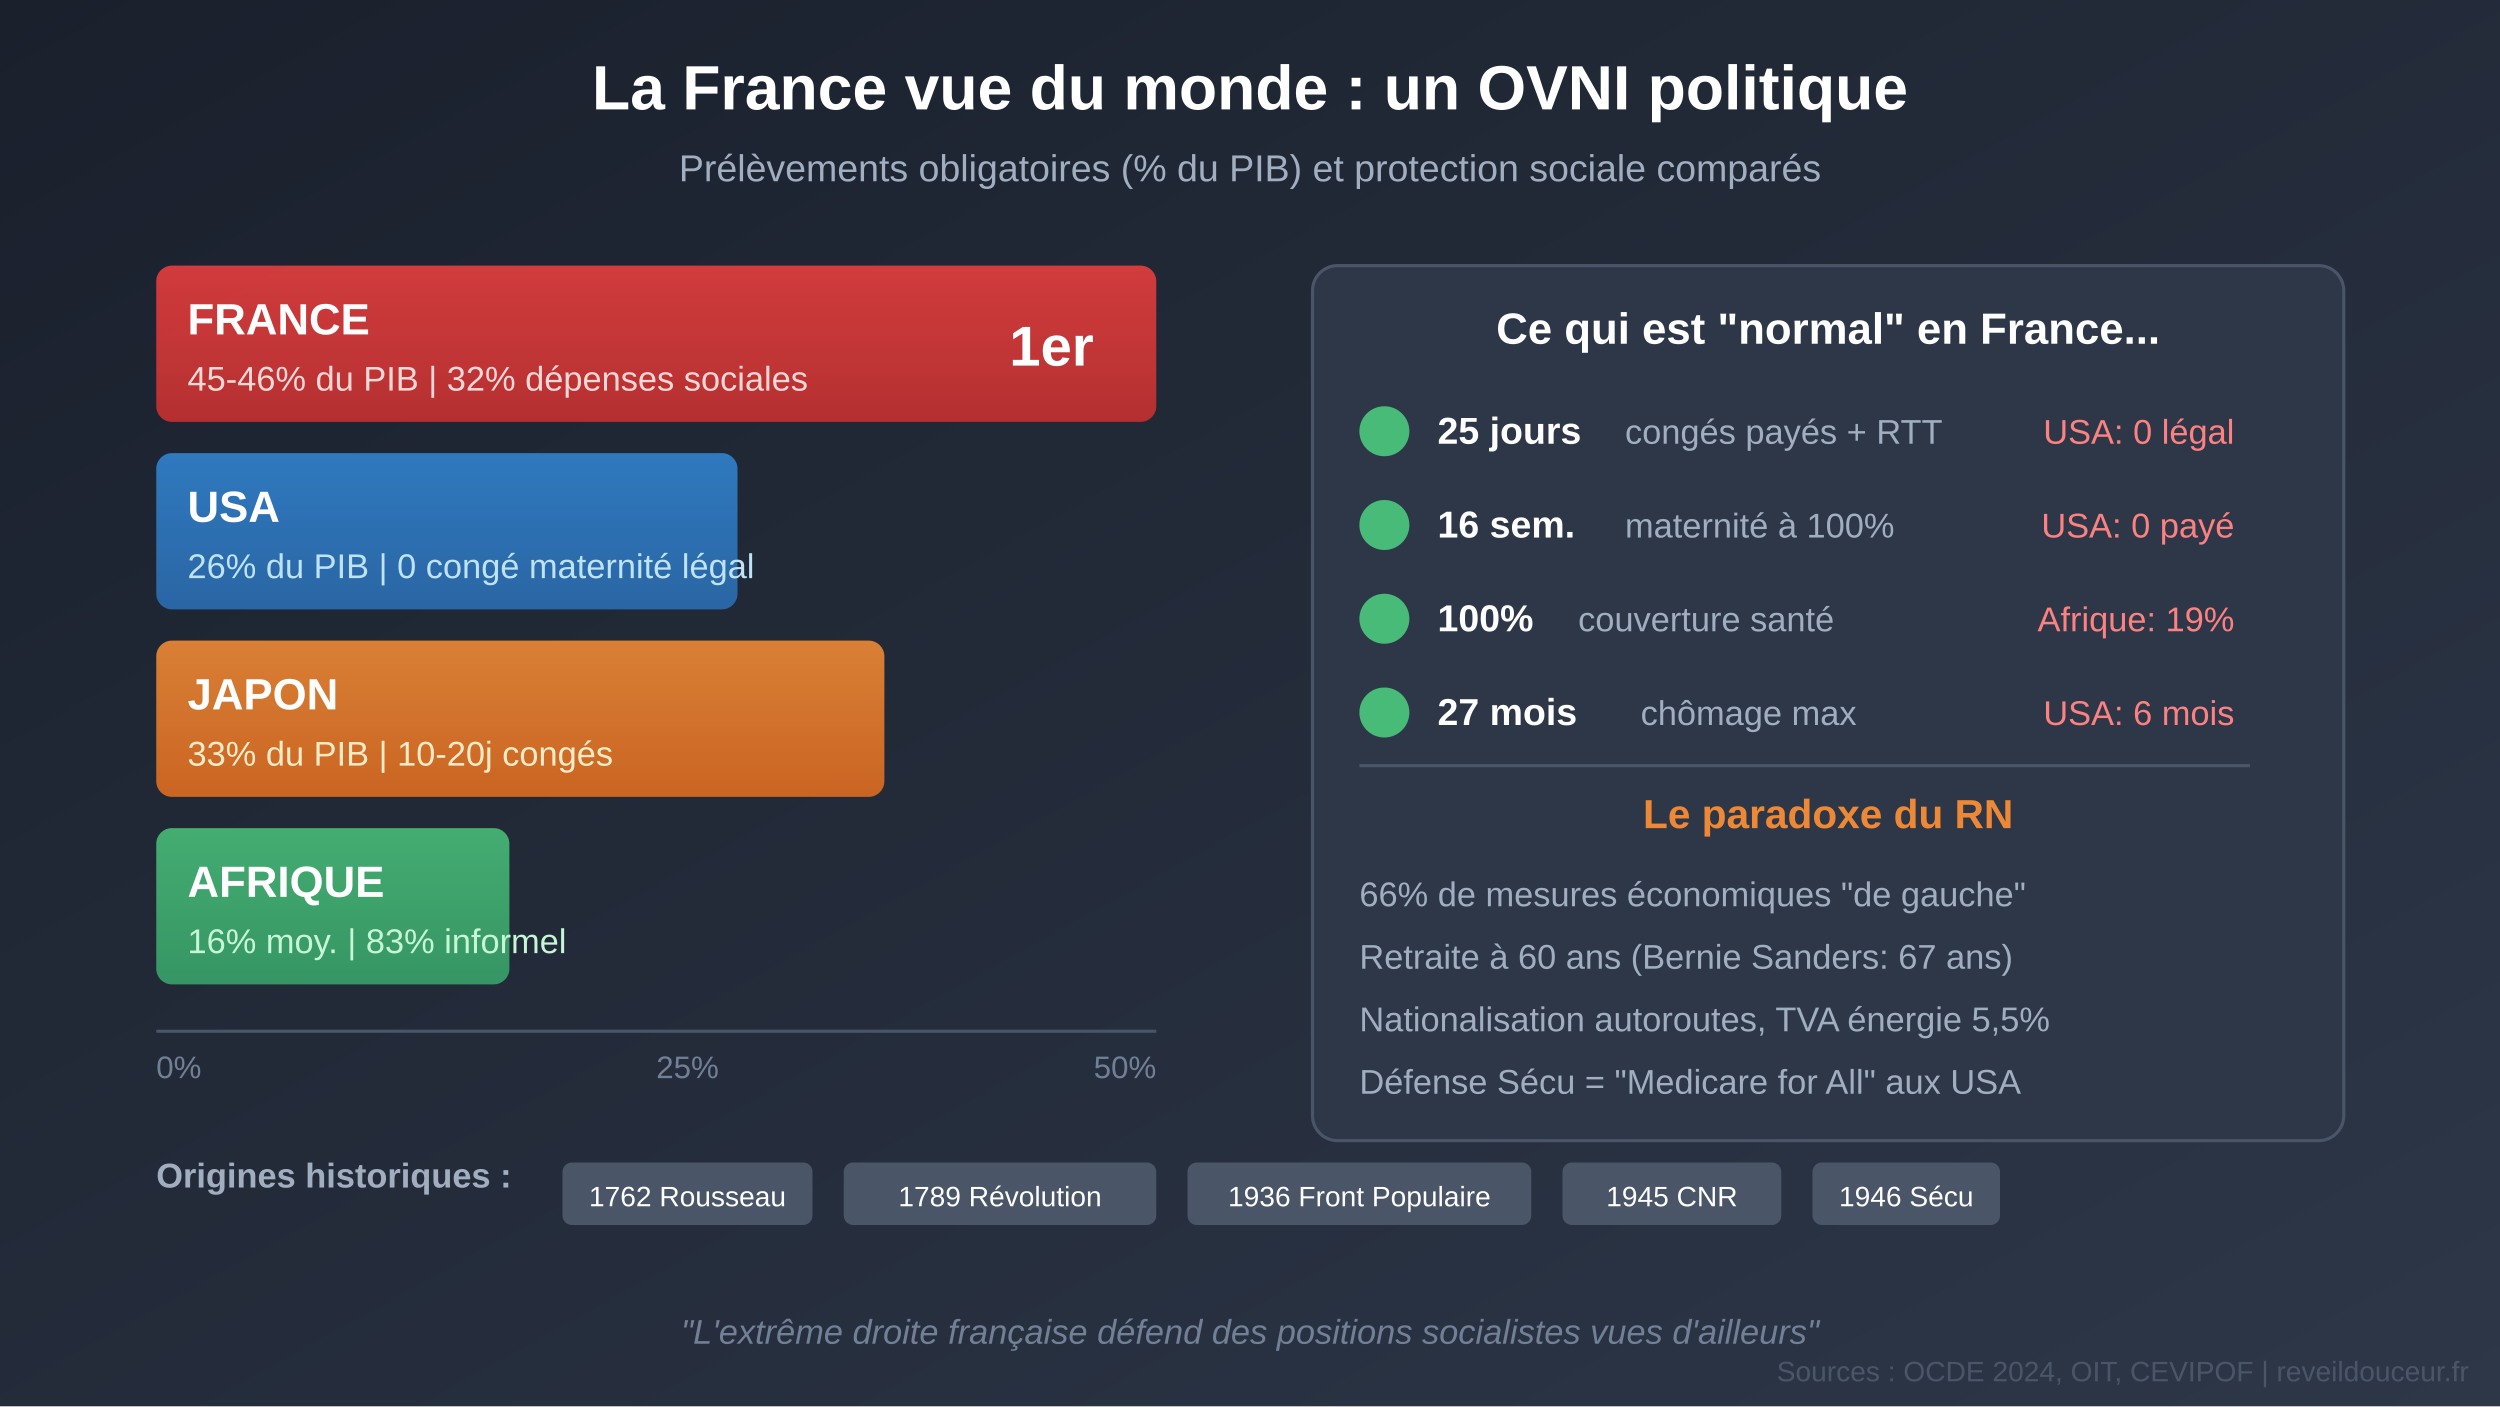
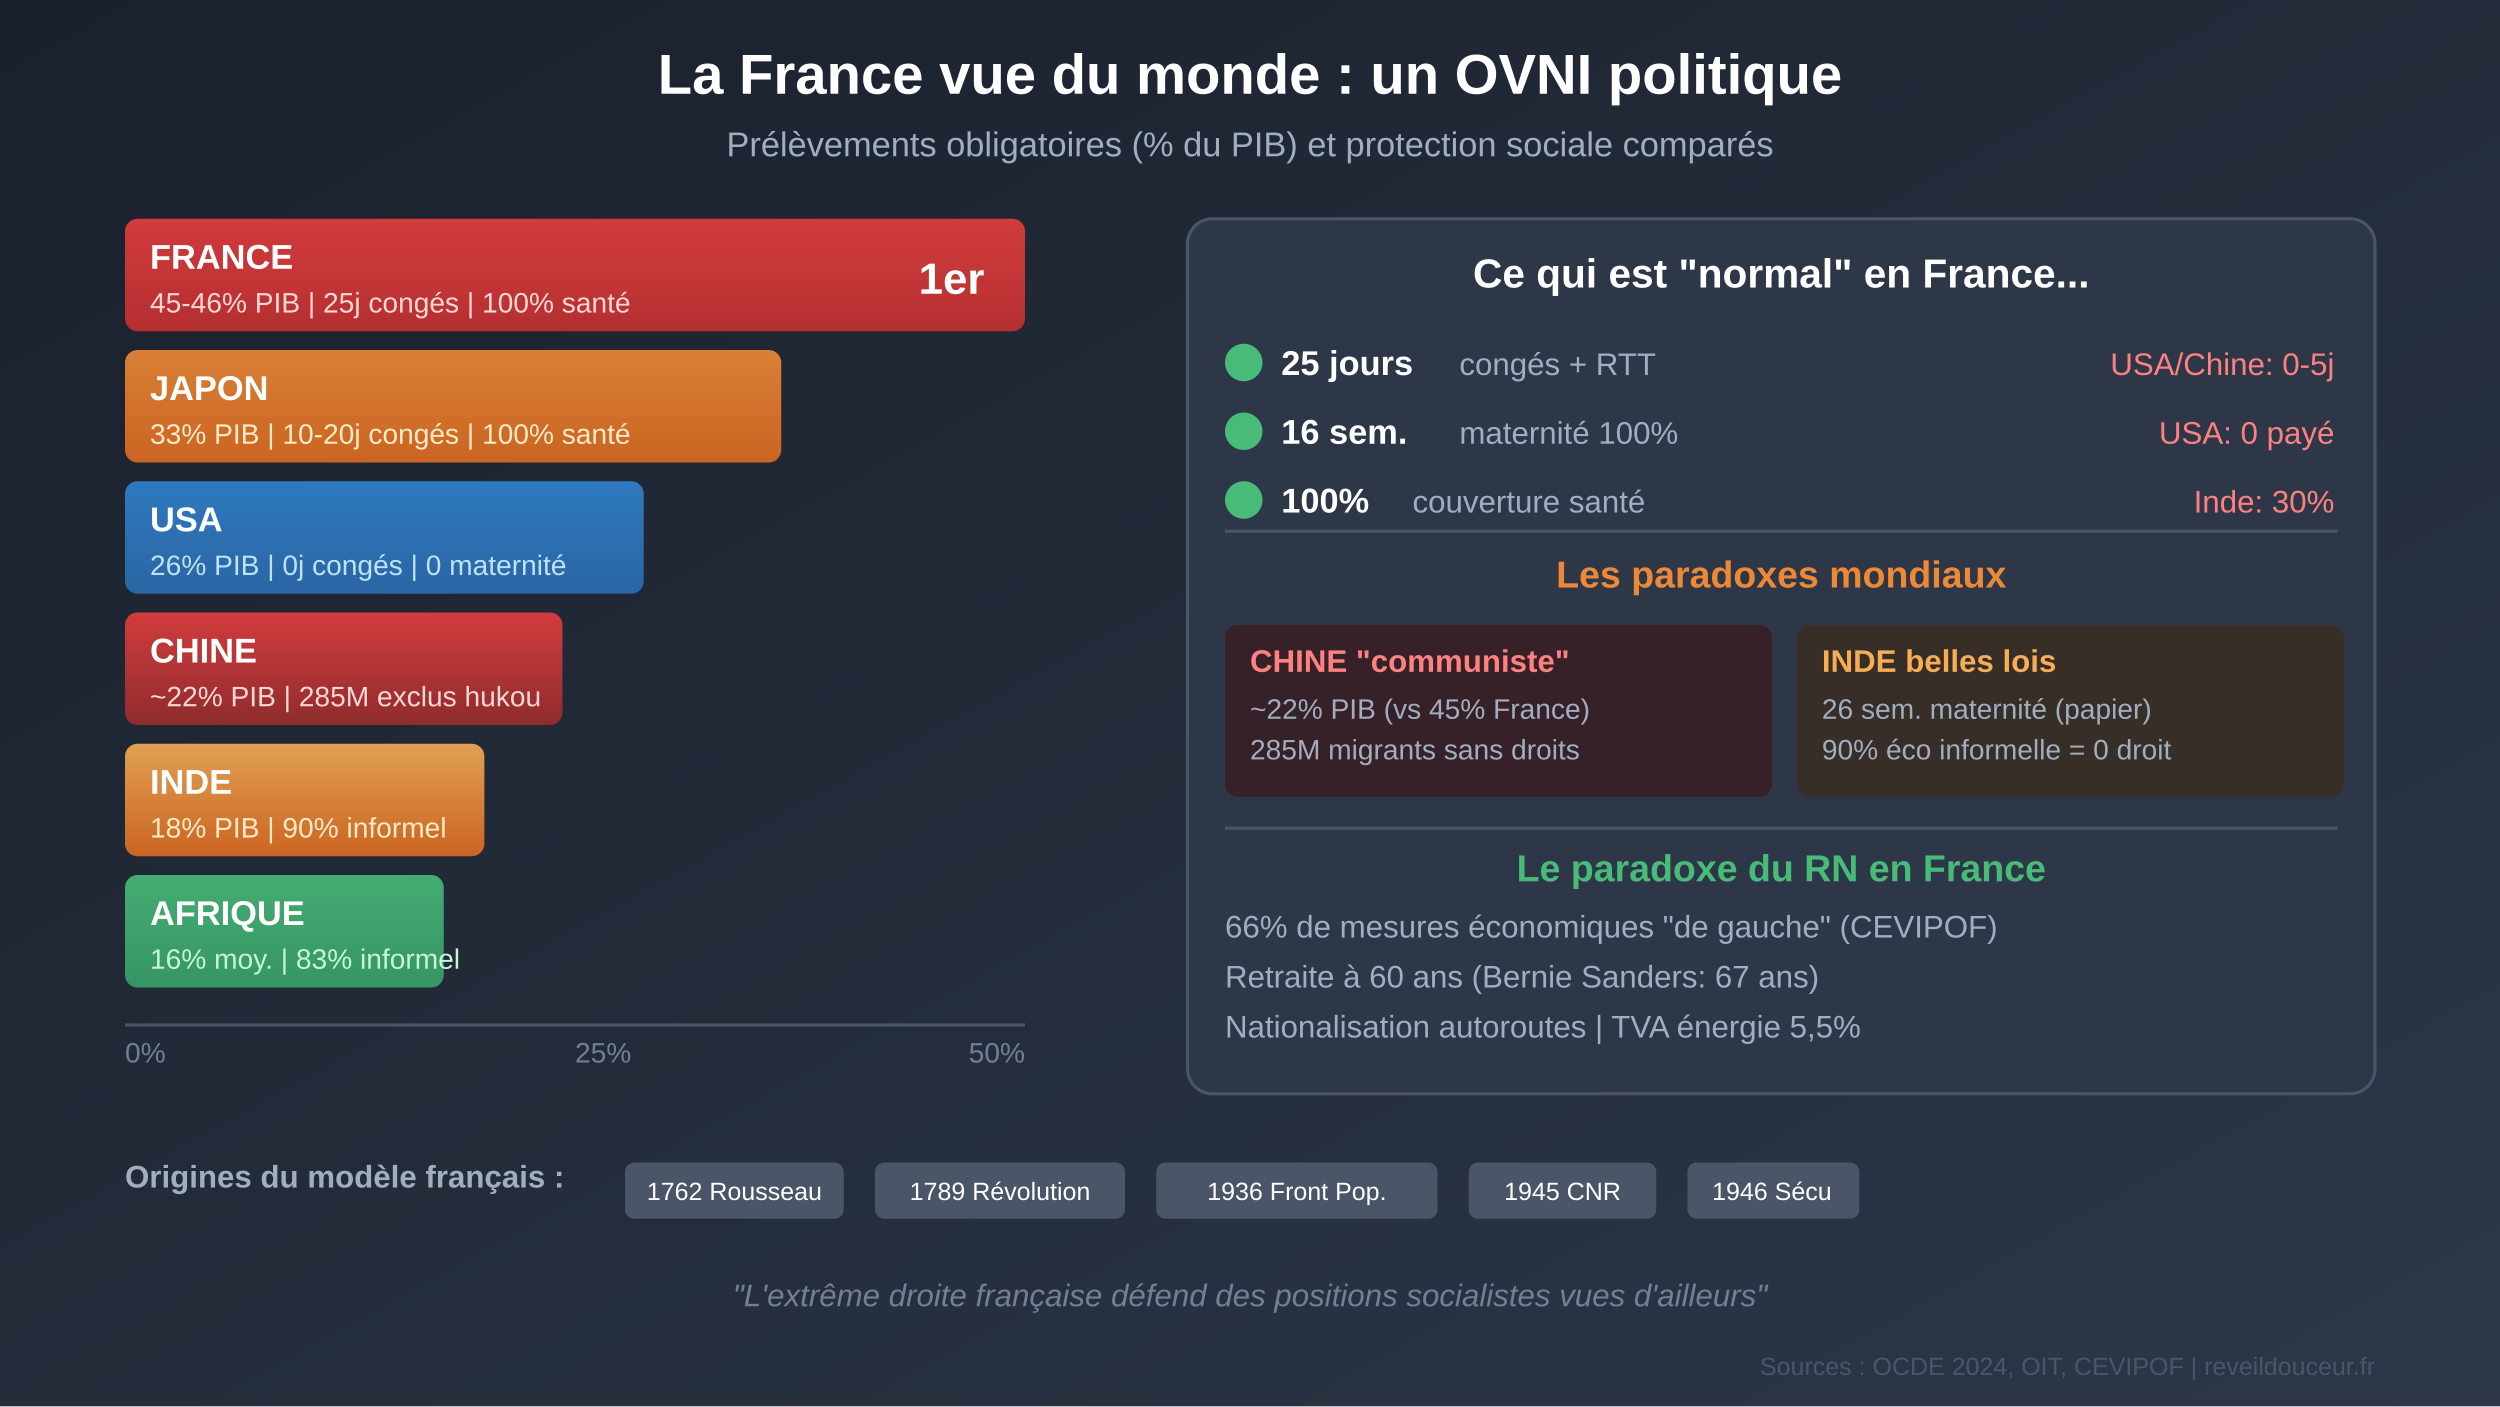
<svg xmlns="http://www.w3.org/2000/svg" viewBox="0 0 800 450">
  <defs>
    <linearGradient id="bgGradient" x1="0%" y1="0%" x2="100%" y2="100%">
      <stop offset="0%" style="stop-color:#1a202c" />
      <stop offset="100%" style="stop-color:#2d3748" />
    </linearGradient>
    <linearGradient id="franceGradient" x1="0%" y1="0%" x2="0%" y2="100%">
      <stop offset="0%" style="stop-color:#e53e3e" />
      <stop offset="100%" style="stop-color:#c53030" />
    </linearGradient>
    <linearGradient id="usaGradient" x1="0%" y1="0%" x2="0%" y2="100%">
      <stop offset="0%" style="stop-color:#3182ce" />
      <stop offset="100%" style="stop-color:#2b6cb0" />
    </linearGradient>
    <linearGradient id="asiaGradient" x1="0%" y1="0%" x2="0%" y2="100%">
      <stop offset="0%" style="stop-color:#ed8936" />
      <stop offset="100%" style="stop-color:#dd6b20" />
    </linearGradient>
+     <linearGradient id="chinaGradient" x1="0%" y1="0%" x2="0%" y2="100%">
+       <stop offset="0%" style="stop-color:#e53e3e" />
+       <stop offset="100%" style="stop-color:#9b2c2c" />
+     </linearGradient>
+     <linearGradient id="indiaGradient" x1="0%" y1="0%" x2="0%" y2="100%">
+       <stop offset="0%" style="stop-color:#f6ad55" />
+       <stop offset="100%" style="stop-color:#dd6b20" />
+     </linearGradient>
    <linearGradient id="africaGradient" x1="0%" y1="0%" x2="0%" y2="100%">
      <stop offset="0%" style="stop-color:#48bb78" />
      <stop offset="100%" style="stop-color:#38a169" />
    </linearGradient>
  </defs>
  <rect width="800" height="450" fill="url(#bgGradient)" />
-   <text x="400" y="35" text-anchor="middle" fill="#ffffff" font-family="Arial, sans-serif" font-size="20" font-weight="bold">
+   <text x="400" y="30" text-anchor="middle" fill="#ffffff" font-family="Arial, sans-serif" font-size="18" font-weight="bold">
    La France vue du monde : un OVNI politique
  </text>
-   <text x="400" y="58" text-anchor="middle" fill="#a0aec0" font-family="Arial, sans-serif" font-size="12">
+   <text x="400" y="50" text-anchor="middle" fill="#a0aec0" font-family="Arial, sans-serif" font-size="11">
    Prélèvements obligatoires (% du PIB) et protection sociale comparés
  </text>
-   <g transform="translate(50, 85)">
-     <rect x="0" y="0" width="320" height="50" rx="5" fill="url(#franceGradient)" opacity="0.9" />
-     <text x="10" y="22" fill="#ffffff" font-family="Arial, sans-serif" font-size="14" font-weight="bold">FRANCE</text>
-     <text x="10" y="40" fill="#fed7d7" font-family="Arial, sans-serif" font-size="11">45-46% du PIB | 32% dépenses sociales</text>
-     <text x="300" y="32" fill="#ffffff" font-family="Arial, sans-serif" font-size="18" font-weight="bold" text-anchor="end">1er</text>
-     <rect x="0" y="60" width="186" height="50" rx="5" fill="url(#usaGradient)" opacity="0.9" />
-     <text x="10" y="82" fill="#ffffff" font-family="Arial, sans-serif" font-size="14" font-weight="bold">USA</text>
-     <text x="10" y="100" fill="#bee3f8" font-family="Arial, sans-serif" font-size="11">26% du PIB | 0 congé maternité légal</text>
-     <rect x="0" y="120" width="233" height="50" rx="5" fill="url(#asiaGradient)" opacity="0.9" />
-     <text x="10" y="142" fill="#ffffff" font-family="Arial, sans-serif" font-size="14" font-weight="bold">JAPON</text>
-     <text x="10" y="160" fill="#feebc8" font-family="Arial, sans-serif" font-size="11">33% du PIB | 10-20j congés</text>
-     <rect x="0" y="180" width="113" height="50" rx="5" fill="url(#africaGradient)" opacity="0.9" />
-     <text x="10" y="202" fill="#ffffff" font-family="Arial, sans-serif" font-size="14" font-weight="bold">AFRIQUE</text>
-     <text x="10" y="220" fill="#c6f6d5" font-family="Arial, sans-serif" font-size="11">16% moy. | 83% informel</text>
-     <line x1="0" y1="245" x2="320" y2="245" stroke="#4a5568" stroke-width="1" />
-     <text x="0" y="260" fill="#718096" font-family="Arial, sans-serif" font-size="10">0%</text>
-     <text x="160" y="260" fill="#718096" font-family="Arial, sans-serif" font-size="10">25%</text>
-     <text x="320" y="260" fill="#718096" font-family="Arial, sans-serif" font-size="10" text-anchor="end">50%</text>
+   <g transform="translate(40, 70)">
+     <rect x="0" y="0" width="288" height="36" rx="4" fill="url(#franceGradient)" opacity="0.9" />
+     <text x="8" y="16" fill="#ffffff" font-family="Arial, sans-serif" font-size="11" font-weight="bold">FRANCE</text>
+     <text x="8" y="30" fill="#fed7d7" font-family="Arial, sans-serif" font-size="9">45-46% PIB | 25j congés | 100% santé</text>
+     <text x="275" y="24" fill="#ffffff" font-family="Arial, sans-serif" font-size="14" font-weight="bold" text-anchor="end">1er</text>
+     <rect x="0" y="42" width="210" height="36" rx="4" fill="url(#asiaGradient)" opacity="0.9" />
+     <text x="8" y="58" fill="#ffffff" font-family="Arial, sans-serif" font-size="11" font-weight="bold">JAPON</text>
+     <text x="8" y="72" fill="#feebc8" font-family="Arial, sans-serif" font-size="9">33% PIB | 10-20j congés | 100% santé</text>
+     <rect x="0" y="84" width="166" height="36" rx="4" fill="url(#usaGradient)" opacity="0.9" />
+     <text x="8" y="100" fill="#ffffff" font-family="Arial, sans-serif" font-size="11" font-weight="bold">USA</text>
+     <text x="8" y="114" fill="#bee3f8" font-family="Arial, sans-serif" font-size="9">26% PIB | 0j congés | 0 maternité</text>
+     <rect x="0" y="126" width="140" height="36" rx="4" fill="url(#chinaGradient)" opacity="0.9" />
+     <text x="8" y="142" fill="#ffffff" font-family="Arial, sans-serif" font-size="11" font-weight="bold">CHINE</text>
+     <text x="8" y="156" fill="#fed7d7" font-family="Arial, sans-serif" font-size="9">~22% PIB | 285M exclus hukou</text>
+     <rect x="0" y="168" width="115" height="36" rx="4" fill="url(#indiaGradient)" opacity="0.9" />
+     <text x="8" y="184" fill="#ffffff" font-family="Arial, sans-serif" font-size="11" font-weight="bold">INDE</text>
+     <text x="8" y="198" fill="#feebc8" font-family="Arial, sans-serif" font-size="9">18% PIB | 90% informel</text>
+     <rect x="0" y="210" width="102" height="36" rx="4" fill="url(#africaGradient)" opacity="0.9" />
+     <text x="8" y="226" fill="#ffffff" font-family="Arial, sans-serif" font-size="11" font-weight="bold">AFRIQUE</text>
+     <text x="8" y="240" fill="#c6f6d5" font-family="Arial, sans-serif" font-size="9">16% moy. | 83% informel</text>
+     <line x1="0" y1="258" x2="288" y2="258" stroke="#4a5568" stroke-width="1" />
+     <text x="0" y="270" fill="#718096" font-family="Arial, sans-serif" font-size="9">0%</text>
+     <text x="144" y="270" fill="#718096" font-family="Arial, sans-serif" font-size="9">25%</text>
+     <text x="288" y="270" fill="#718096" font-family="Arial, sans-serif" font-size="9" text-anchor="end">50%</text>
  </g>
-   <g transform="translate(420, 85)">
-     <rect x="0" y="0" width="330" height="280" rx="8" fill="#2d3748" stroke="#4a5568" stroke-width="1" />
-     <text x="165" y="25" text-anchor="middle" fill="#ffffff" font-family="Arial, sans-serif" font-size="14" font-weight="bold">
+   <g transform="translate(380, 70)">
+     <rect x="0" y="0" width="380" height="280" rx="8" fill="#2d3748" stroke="#4a5568" stroke-width="1" />
+     <text x="190" y="22" text-anchor="middle" fill="#ffffff" font-family="Arial, sans-serif" font-size="13" font-weight="bold">
      Ce qui est "normal" en France...
    </text>
-     <g transform="translate(15, 45)">
-       <circle cx="8" cy="8" r="8" fill="#48bb78" />
-       <text x="25" y="12" fill="#ffffff" font-family="Arial, sans-serif" font-size="12" font-weight="bold">25 jours</text>
-       <text x="85" y="12" fill="#a0aec0" font-family="Arial, sans-serif" font-size="11">congés payés + RTT</text>
-       <text x="280" y="12" fill="#fc8181" font-family="Arial, sans-serif" font-size="11" text-anchor="end">USA: 0 légal</text>
+     <g transform="translate(12, 40)">
+       <circle cx="6" cy="6" r="6" fill="#48bb78" />
+       <text x="18" y="10" fill="#ffffff" font-family="Arial, sans-serif" font-size="11" font-weight="bold">25 jours</text>
+       <text x="75" y="10" fill="#a0aec0" font-family="Arial, sans-serif" font-size="10">congés + RTT</text>
+       <text x="355" y="10" fill="#fc8181" font-family="Arial, sans-serif" font-size="10" text-anchor="end">USA/Chine: 0-5j</text>
    </g>
-     <g transform="translate(15, 75)">
-       <circle cx="8" cy="8" r="8" fill="#48bb78" />
-       <text x="25" y="12" fill="#ffffff" font-family="Arial, sans-serif" font-size="12" font-weight="bold">16 sem.</text>
-       <text x="85" y="12" fill="#a0aec0" font-family="Arial, sans-serif" font-size="11">maternité à 100%</text>
-       <text x="280" y="12" fill="#fc8181" font-family="Arial, sans-serif" font-size="11" text-anchor="end">USA: 0 payé</text>
+     <g transform="translate(12, 62)">
+       <circle cx="6" cy="6" r="6" fill="#48bb78" />
+       <text x="18" y="10" fill="#ffffff" font-family="Arial, sans-serif" font-size="11" font-weight="bold">16 sem.</text>
+       <text x="75" y="10" fill="#a0aec0" font-family="Arial, sans-serif" font-size="10">maternité 100%</text>
+       <text x="355" y="10" fill="#fc8181" font-family="Arial, sans-serif" font-size="10" text-anchor="end">USA: 0 payé</text>
    </g>
-     <g transform="translate(15, 105)">
-       <circle cx="8" cy="8" r="8" fill="#48bb78" />
-       <text x="25" y="12" fill="#ffffff" font-family="Arial, sans-serif" font-size="12" font-weight="bold">100%</text>
-       <text x="70" y="12" fill="#a0aec0" font-family="Arial, sans-serif" font-size="11">couverture santé</text>
-       <text x="280" y="12" fill="#fc8181" font-family="Arial, sans-serif" font-size="11" text-anchor="end">Afrique: 19%</text>
+     <g transform="translate(12, 84)">
+       <circle cx="6" cy="6" r="6" fill="#48bb78" />
+       <text x="18" y="10" fill="#ffffff" font-family="Arial, sans-serif" font-size="11" font-weight="bold">100%</text>
+       <text x="60" y="10" fill="#a0aec0" font-family="Arial, sans-serif" font-size="10">couverture santé</text>
+       <text x="355" y="10" fill="#fc8181" font-family="Arial, sans-serif" font-size="10" text-anchor="end">Inde: 30%</text>
    </g>
-     <g transform="translate(15, 135)">
-       <circle cx="8" cy="8" r="8" fill="#48bb78" />
-       <text x="25" y="12" fill="#ffffff" font-family="Arial, sans-serif" font-size="12" font-weight="bold">27 mois</text>
-       <text x="90" y="12" fill="#a0aec0" font-family="Arial, sans-serif" font-size="11">chômage max</text>
-       <text x="280" y="12" fill="#fc8181" font-family="Arial, sans-serif" font-size="11" text-anchor="end">USA: 6 mois</text>
+     <line x1="12" y1="100" x2="368" y2="100" stroke="#4a5568" stroke-width="1" />
+     <text x="190" y="118" text-anchor="middle" fill="#ed8936" font-family="Arial, sans-serif" font-size="12" font-weight="bold">
+       Les paradoxes mondiaux
+     </text>
+     <g transform="translate(12, 130)">
+       <rect x="0" y="0" width="175" height="55" rx="4" fill="#3d1212" opacity="0.6" />
+       <text x="8" y="15" fill="#fc8181" font-family="Arial, sans-serif" font-size="10" font-weight="bold">CHINE "communiste"</text>
+       <text x="8" y="30" fill="#a0aec0" font-family="Arial, sans-serif" font-size="9">~22% PIB (vs 45% France)</text>
+       <text x="8" y="43" fill="#a0aec0" font-family="Arial, sans-serif" font-size="9">285M migrants sans droits</text>
    </g>
-     <line x1="15" y1="160" x2="300" y2="160" stroke="#4a5568" stroke-width="1" />
-     <text x="165" y="180" text-anchor="middle" fill="#ed8936" font-family="Arial, sans-serif" font-size="13" font-weight="bold">
-       Le paradoxe du RN
+     <g transform="translate(195, 130)">
+       <rect x="0" y="0" width="175" height="55" rx="4" fill="#3d2812" opacity="0.6" />
+       <text x="8" y="15" fill="#f6ad55" font-family="Arial, sans-serif" font-size="10" font-weight="bold">INDE belles lois</text>
+       <text x="8" y="30" fill="#a0aec0" font-family="Arial, sans-serif" font-size="9">26 sem. maternité (papier)</text>
+       <text x="8" y="43" fill="#a0aec0" font-family="Arial, sans-serif" font-size="9">90% éco informelle = 0 droit</text>
+     </g>
+     <line x1="12" y1="195" x2="368" y2="195" stroke="#4a5568" stroke-width="1" />
+     <text x="190" y="212" text-anchor="middle" fill="#48bb78" font-family="Arial, sans-serif" font-size="12" font-weight="bold">
+       Le paradoxe du RN en France
    </text>
-     <text x="15" y="205" fill="#a0aec0" font-family="Arial, sans-serif" font-size="11">
-       66% de mesures économiques "de gauche"
+     <text x="12" y="230" fill="#a0aec0" font-family="Arial, sans-serif" font-size="10">
+       66% de mesures économiques "de gauche" (CEVIPOF)
    </text>
-     <text x="15" y="225" fill="#a0aec0" font-family="Arial, sans-serif" font-size="11">
+     <text x="12" y="246" fill="#a0aec0" font-family="Arial, sans-serif" font-size="10">
      Retraite à 60 ans (Bernie Sanders: 67 ans)
    </text>
-     <text x="15" y="245" fill="#a0aec0" font-family="Arial, sans-serif" font-size="11">
-       Nationalisation autoroutes, TVA énergie 5,5%
-     </text>
-     <text x="15" y="265" fill="#a0aec0" font-family="Arial, sans-serif" font-size="11">
-       Défense Sécu = "Medicare for All" aux USA
+     <text x="12" y="262" fill="#a0aec0" font-family="Arial, sans-serif" font-size="10">
+       Nationalisation autoroutes | TVA énergie 5,5%
    </text>
  </g>
-   <g transform="translate(50, 380)">
-     <text x="0" y="0" fill="#a0aec0" font-family="Arial, sans-serif" font-size="11" font-weight="bold">
-       Origines historiques :
+   <g transform="translate(40, 380)">
+     <text x="0" y="0" fill="#a0aec0" font-family="Arial, sans-serif" font-size="10" font-weight="bold">
+       Origines du modèle français :
    </text>
-     <g transform="translate(130, -8)">
-       <rect x="0" y="0" width="80" height="20" rx="3" fill="#4a5568" />
-       <text x="40" y="14" text-anchor="middle" fill="#ffffff" font-family="Arial, sans-serif" font-size="9">1762 Rousseau</text>
+     <g transform="translate(160, -8)">
+       <rect x="0" y="0" width="70" height="18" rx="3" fill="#4a5568" />
+       <text x="35" y="12" text-anchor="middle" fill="#ffffff" font-family="Arial, sans-serif" font-size="8">1762 Rousseau</text>
    </g>
-     <g transform="translate(220, -8)">
-       <rect x="0" y="0" width="100" height="20" rx="3" fill="#4a5568" />
-       <text x="50" y="14" text-anchor="middle" fill="#ffffff" font-family="Arial, sans-serif" font-size="9">1789 Révolution</text>
+     <g transform="translate(240, -8)">
+       <rect x="0" y="0" width="80" height="18" rx="3" fill="#4a5568" />
+       <text x="40" y="12" text-anchor="middle" fill="#ffffff" font-family="Arial, sans-serif" font-size="8">1789 Révolution</text>
    </g>
    <g transform="translate(330, -8)">
-       <rect x="0" y="0" width="110" height="20" rx="3" fill="#4a5568" />
-       <text x="55" y="14" text-anchor="middle" fill="#ffffff" font-family="Arial, sans-serif" font-size="9">1936 Front Populaire</text>
+       <rect x="0" y="0" width="90" height="18" rx="3" fill="#4a5568" />
+       <text x="45" y="12" text-anchor="middle" fill="#ffffff" font-family="Arial, sans-serif" font-size="8">1936 Front Pop.</text>
    </g>
-     <g transform="translate(450, -8)">
-       <rect x="0" y="0" width="70" height="20" rx="3" fill="#4a5568" />
-       <text x="35" y="14" text-anchor="middle" fill="#ffffff" font-family="Arial, sans-serif" font-size="9">1945 CNR</text>
+     <g transform="translate(430, -8)">
+       <rect x="0" y="0" width="60" height="18" rx="3" fill="#4a5568" />
+       <text x="30" y="12" text-anchor="middle" fill="#ffffff" font-family="Arial, sans-serif" font-size="8">1945 CNR</text>
    </g>
-     <g transform="translate(530, -8)">
-       <rect x="0" y="0" width="60" height="20" rx="3" fill="#4a5568" />
-       <text x="30" y="14" text-anchor="middle" fill="#ffffff" font-family="Arial, sans-serif" font-size="9">1946 Sécu</text>
+     <g transform="translate(500, -8)">
+       <rect x="0" y="0" width="55" height="18" rx="3" fill="#4a5568" />
+       <text x="27" y="12" text-anchor="middle" fill="#ffffff" font-family="Arial, sans-serif" font-size="8">1946 Sécu</text>
    </g>
  </g>
-   <text x="400" y="430" text-anchor="middle" fill="#718096" font-family="Arial, sans-serif" font-size="11" font-style="italic">
+   <text x="400" y="418" text-anchor="middle" fill="#718096" font-family="Arial, sans-serif" font-size="10" font-style="italic">
    "L'extrême droite française défend des positions socialistes vues d'ailleurs"
  </text>
-   <text x="790" y="442" text-anchor="end" fill="#4a5568" font-family="Arial, sans-serif" font-size="9">
+   <text x="760" y="440" text-anchor="end" fill="#4a5568" font-family="Arial, sans-serif" font-size="8">
    Sources : OCDE 2024, OIT, CEVIPOF | reveildouceur.fr
  </text>
</svg>
